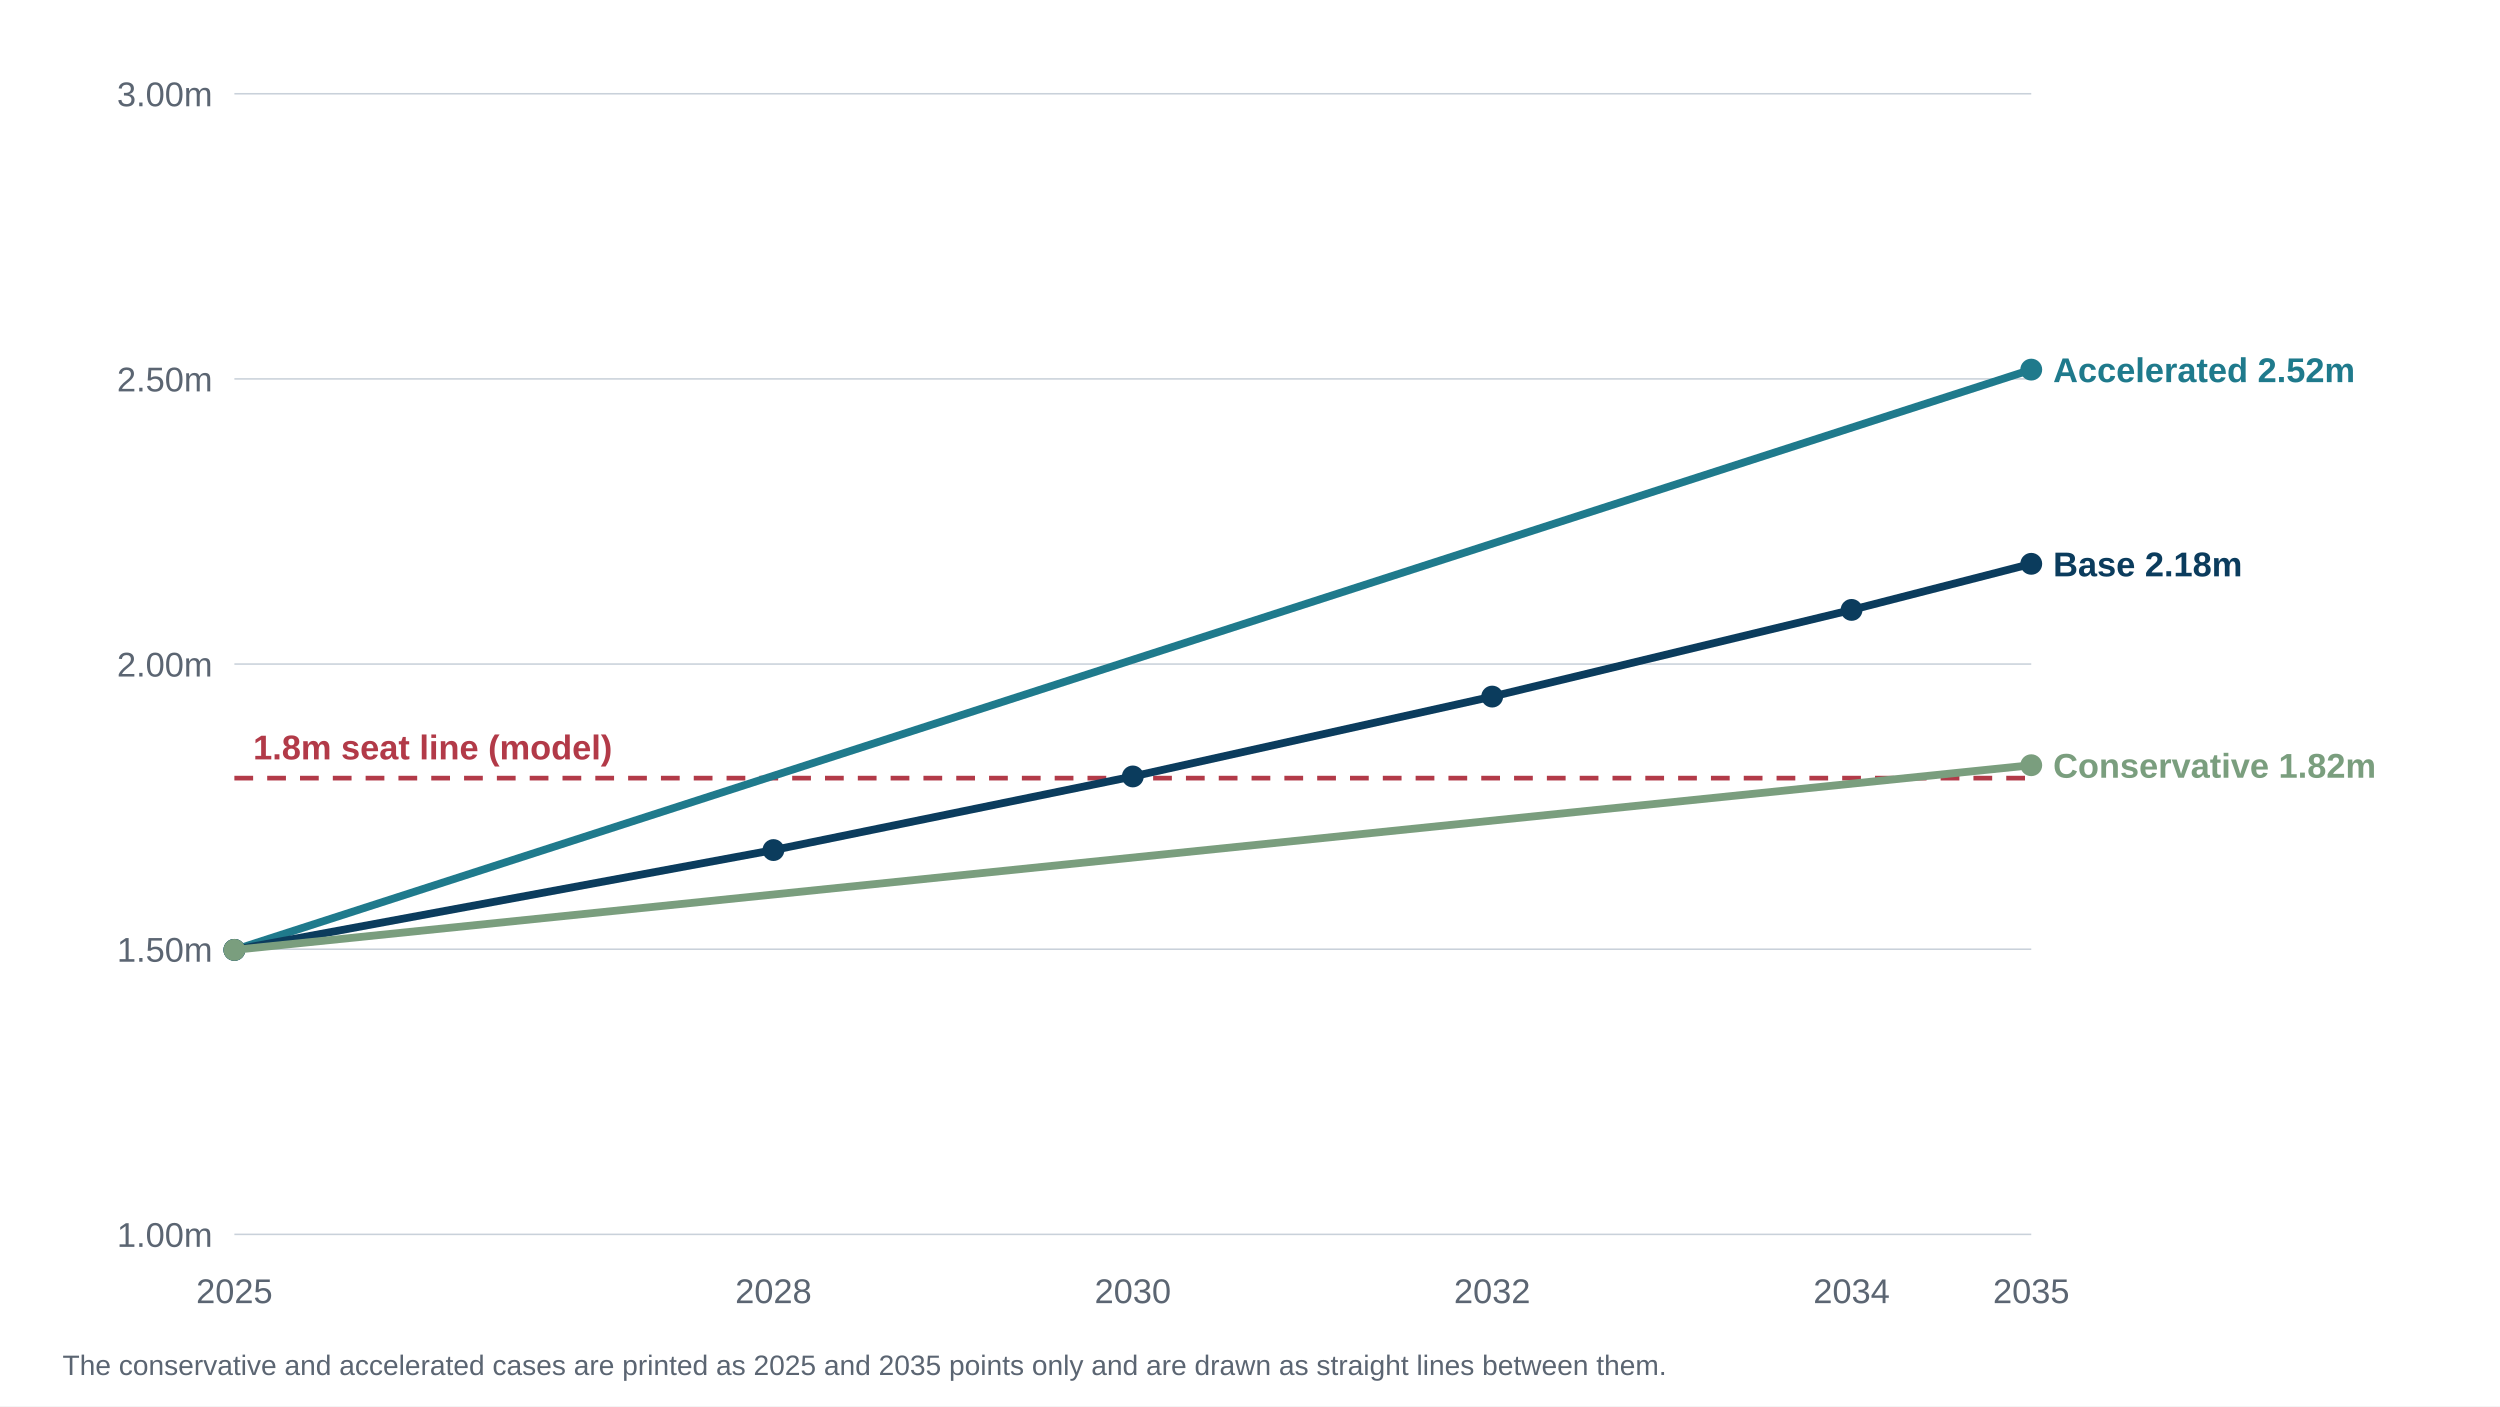
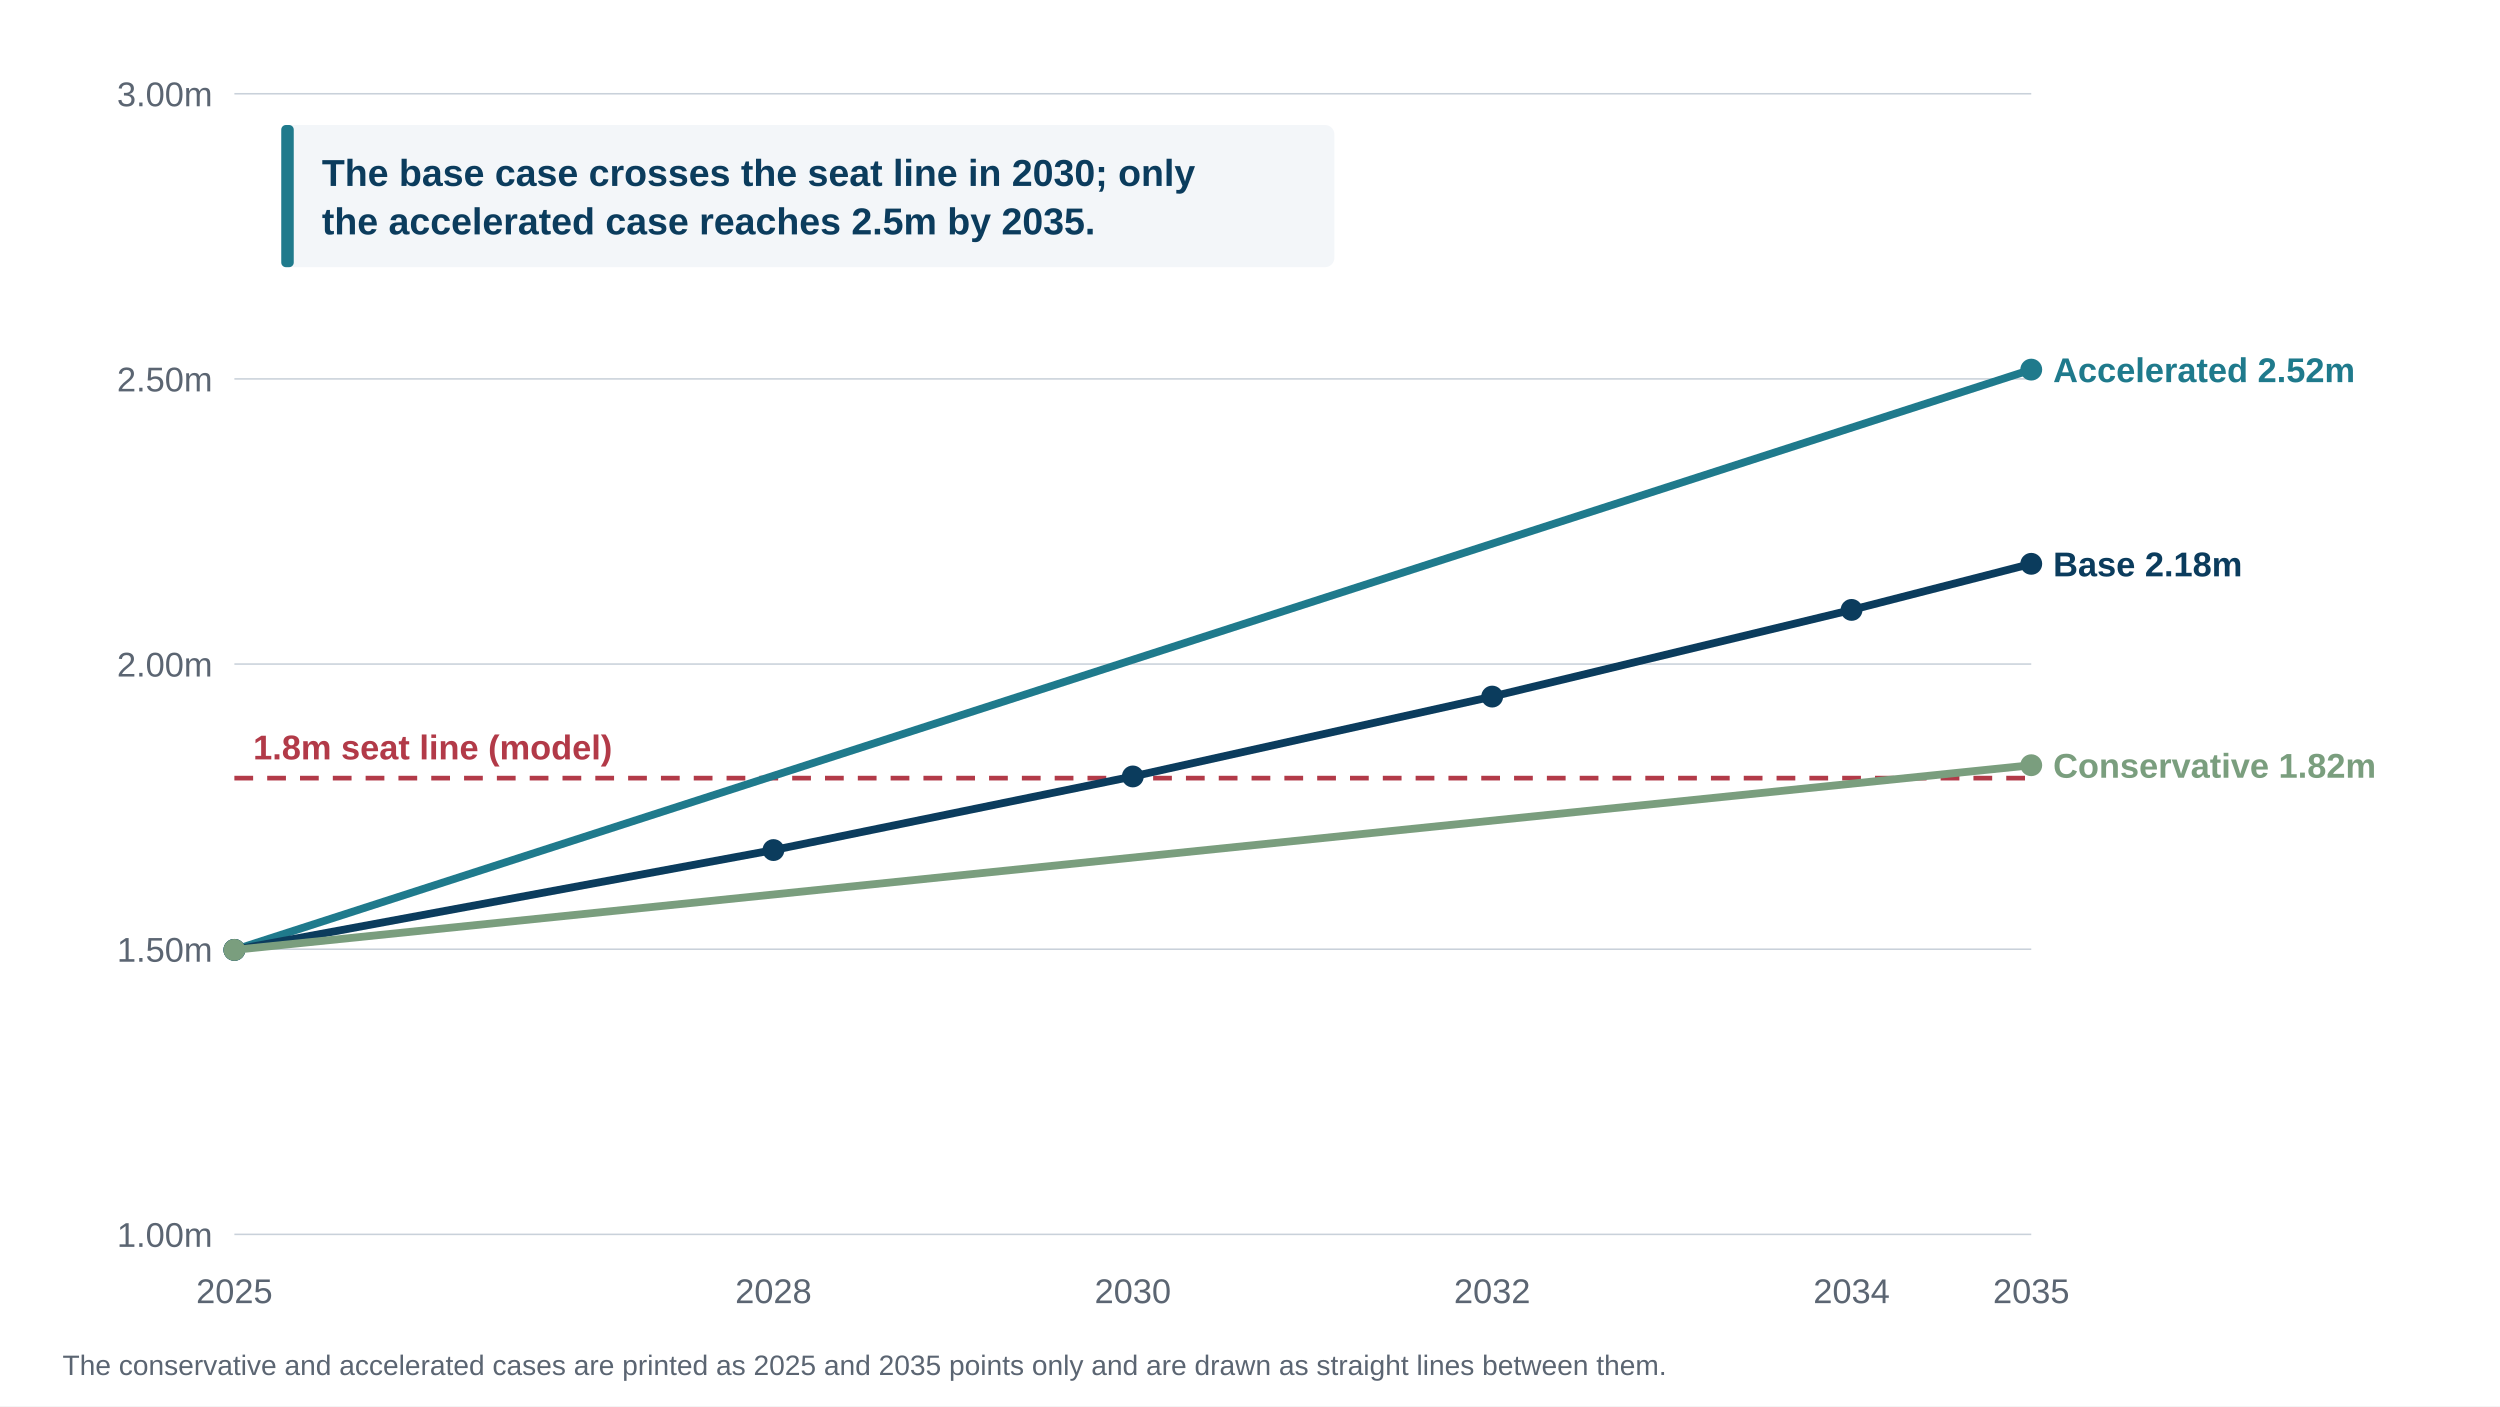
<svg xmlns="http://www.w3.org/2000/svg" viewBox="0 0 1600 900" width="1600" height="900" font-family="Raleway, Arial, sans-serif">
  <rect width="1600" height="900" fill="#ffffff" />
  <line x1="150" y1="790" x2="1300" y2="790" stroke="#C9D1DA" stroke-width="1" />
  <text x="136" y="798" text-anchor="end" font-size="22" fill="#5B6572">1.00m</text>
  <line x1="150" y1="607.5" x2="1300" y2="607.5" stroke="#C9D1DA" stroke-width="1" />
  <text x="136" y="615.5" text-anchor="end" font-size="22" fill="#5B6572">1.50m</text>
  <line x1="150" y1="425" x2="1300" y2="425" stroke="#C9D1DA" stroke-width="1" />
  <text x="136" y="433" text-anchor="end" font-size="22" fill="#5B6572">2.00m</text>
  <line x1="150" y1="242.5" x2="1300" y2="242.5" stroke="#C9D1DA" stroke-width="1" />
  <text x="136" y="250.5" text-anchor="end" font-size="22" fill="#5B6572">2.50m</text>
  <line x1="150" y1="60" x2="1300" y2="60" stroke="#C9D1DA" stroke-width="1" />
  <text x="136" y="68" text-anchor="end" font-size="22" fill="#5B6572">3.00m</text>
  <text x="150" y="834" text-anchor="middle" font-size="22" fill="#5B6572">2025</text>
  <text x="495" y="834" text-anchor="middle" font-size="22" fill="#5B6572">2028</text>
  <text x="725" y="834" text-anchor="middle" font-size="22" fill="#5B6572">2030</text>
  <text x="955" y="834" text-anchor="middle" font-size="22" fill="#5B6572">2032</text>
  <text x="1185" y="834" text-anchor="middle" font-size="22" fill="#5B6572">2034</text>
  <text x="1300" y="834" text-anchor="middle" font-size="22" fill="#5B6572">2035</text>
  <line x1="150" y1="498" x2="1300" y2="498" stroke="#B23A48" stroke-width="3" stroke-dasharray="12 9" />
  <text x="162" y="486" font-size="22" font-weight="700" fill="#B23A48">1.8m seat line (model)</text>
  <polyline fill="none" stroke="#1F7A8C" stroke-width="5" stroke-linejoin="round" stroke-linecap="round" points="150,607.927 1300,236.557" />
  <circle cx="150" cy="607.927" r="7" fill="#1F7A8C" />
  <circle cx="1300" cy="236.557" r="7" fill="#1F7A8C" />
  <text x="1314" y="244.557" font-size="22" font-weight="700" fill="#1F7A8C">Accelerated 2.52m</text>
  <polyline fill="none" stroke="#0B3C5D" stroke-width="5" stroke-linejoin="round" stroke-linecap="round" points="150,607.927 495,544.043 725,496.931 955,445.818 1185,390.34 1300,360.841" />
  <circle cx="150" cy="607.927" r="7" fill="#0B3C5D" />
  <circle cx="495" cy="544.043" r="7" fill="#0B3C5D" />
  <circle cx="725" cy="496.931" r="7" fill="#0B3C5D" />
  <circle cx="955" cy="445.818" r="7" fill="#0B3C5D" />
  <circle cx="1185" cy="390.34" r="7" fill="#0B3C5D" />
  <circle cx="1300" cy="360.841" r="7" fill="#0B3C5D" />
  <text x="1314" y="368.841" font-size="22" font-weight="700" fill="#0B3C5D">Base 2.18m</text>
  <polyline fill="none" stroke="#7A9E7E" stroke-width="5" stroke-linejoin="round" stroke-linecap="round" points="150,607.927 1300,489.739" />
  <circle cx="150" cy="607.927" r="7" fill="#7A9E7E" />
  <circle cx="1300" cy="489.739" r="7" fill="#7A9E7E" />
  <text x="1314" y="497.739" font-size="22" font-weight="700" fill="#7A9E7E">Conservative 1.82m</text>
  <text x="40" y="880" font-size="18" fill="#5B6572">The conservative and accelerated cases are printed as 2025 and 2035 points only and are drawn as straight lines between them.</text>
+   <g class="callout">
+     <rect x="180" y="80" width="674" height="91" rx="6" fill="#F3F6F9" />
+     <rect x="180" y="80" width="8" height="91" rx="3" fill="#1F7A8C" />
+     <text x="206" y="119" font-size="24" font-weight="700" fill="#0B3C5D">The base case crosses the seat line in 2030; only</text>
+     <text x="206" y="150" font-size="24" font-weight="700" fill="#0B3C5D">the accelerated case reaches 2.5m by 2035.</text>
+   </g>
</svg>
